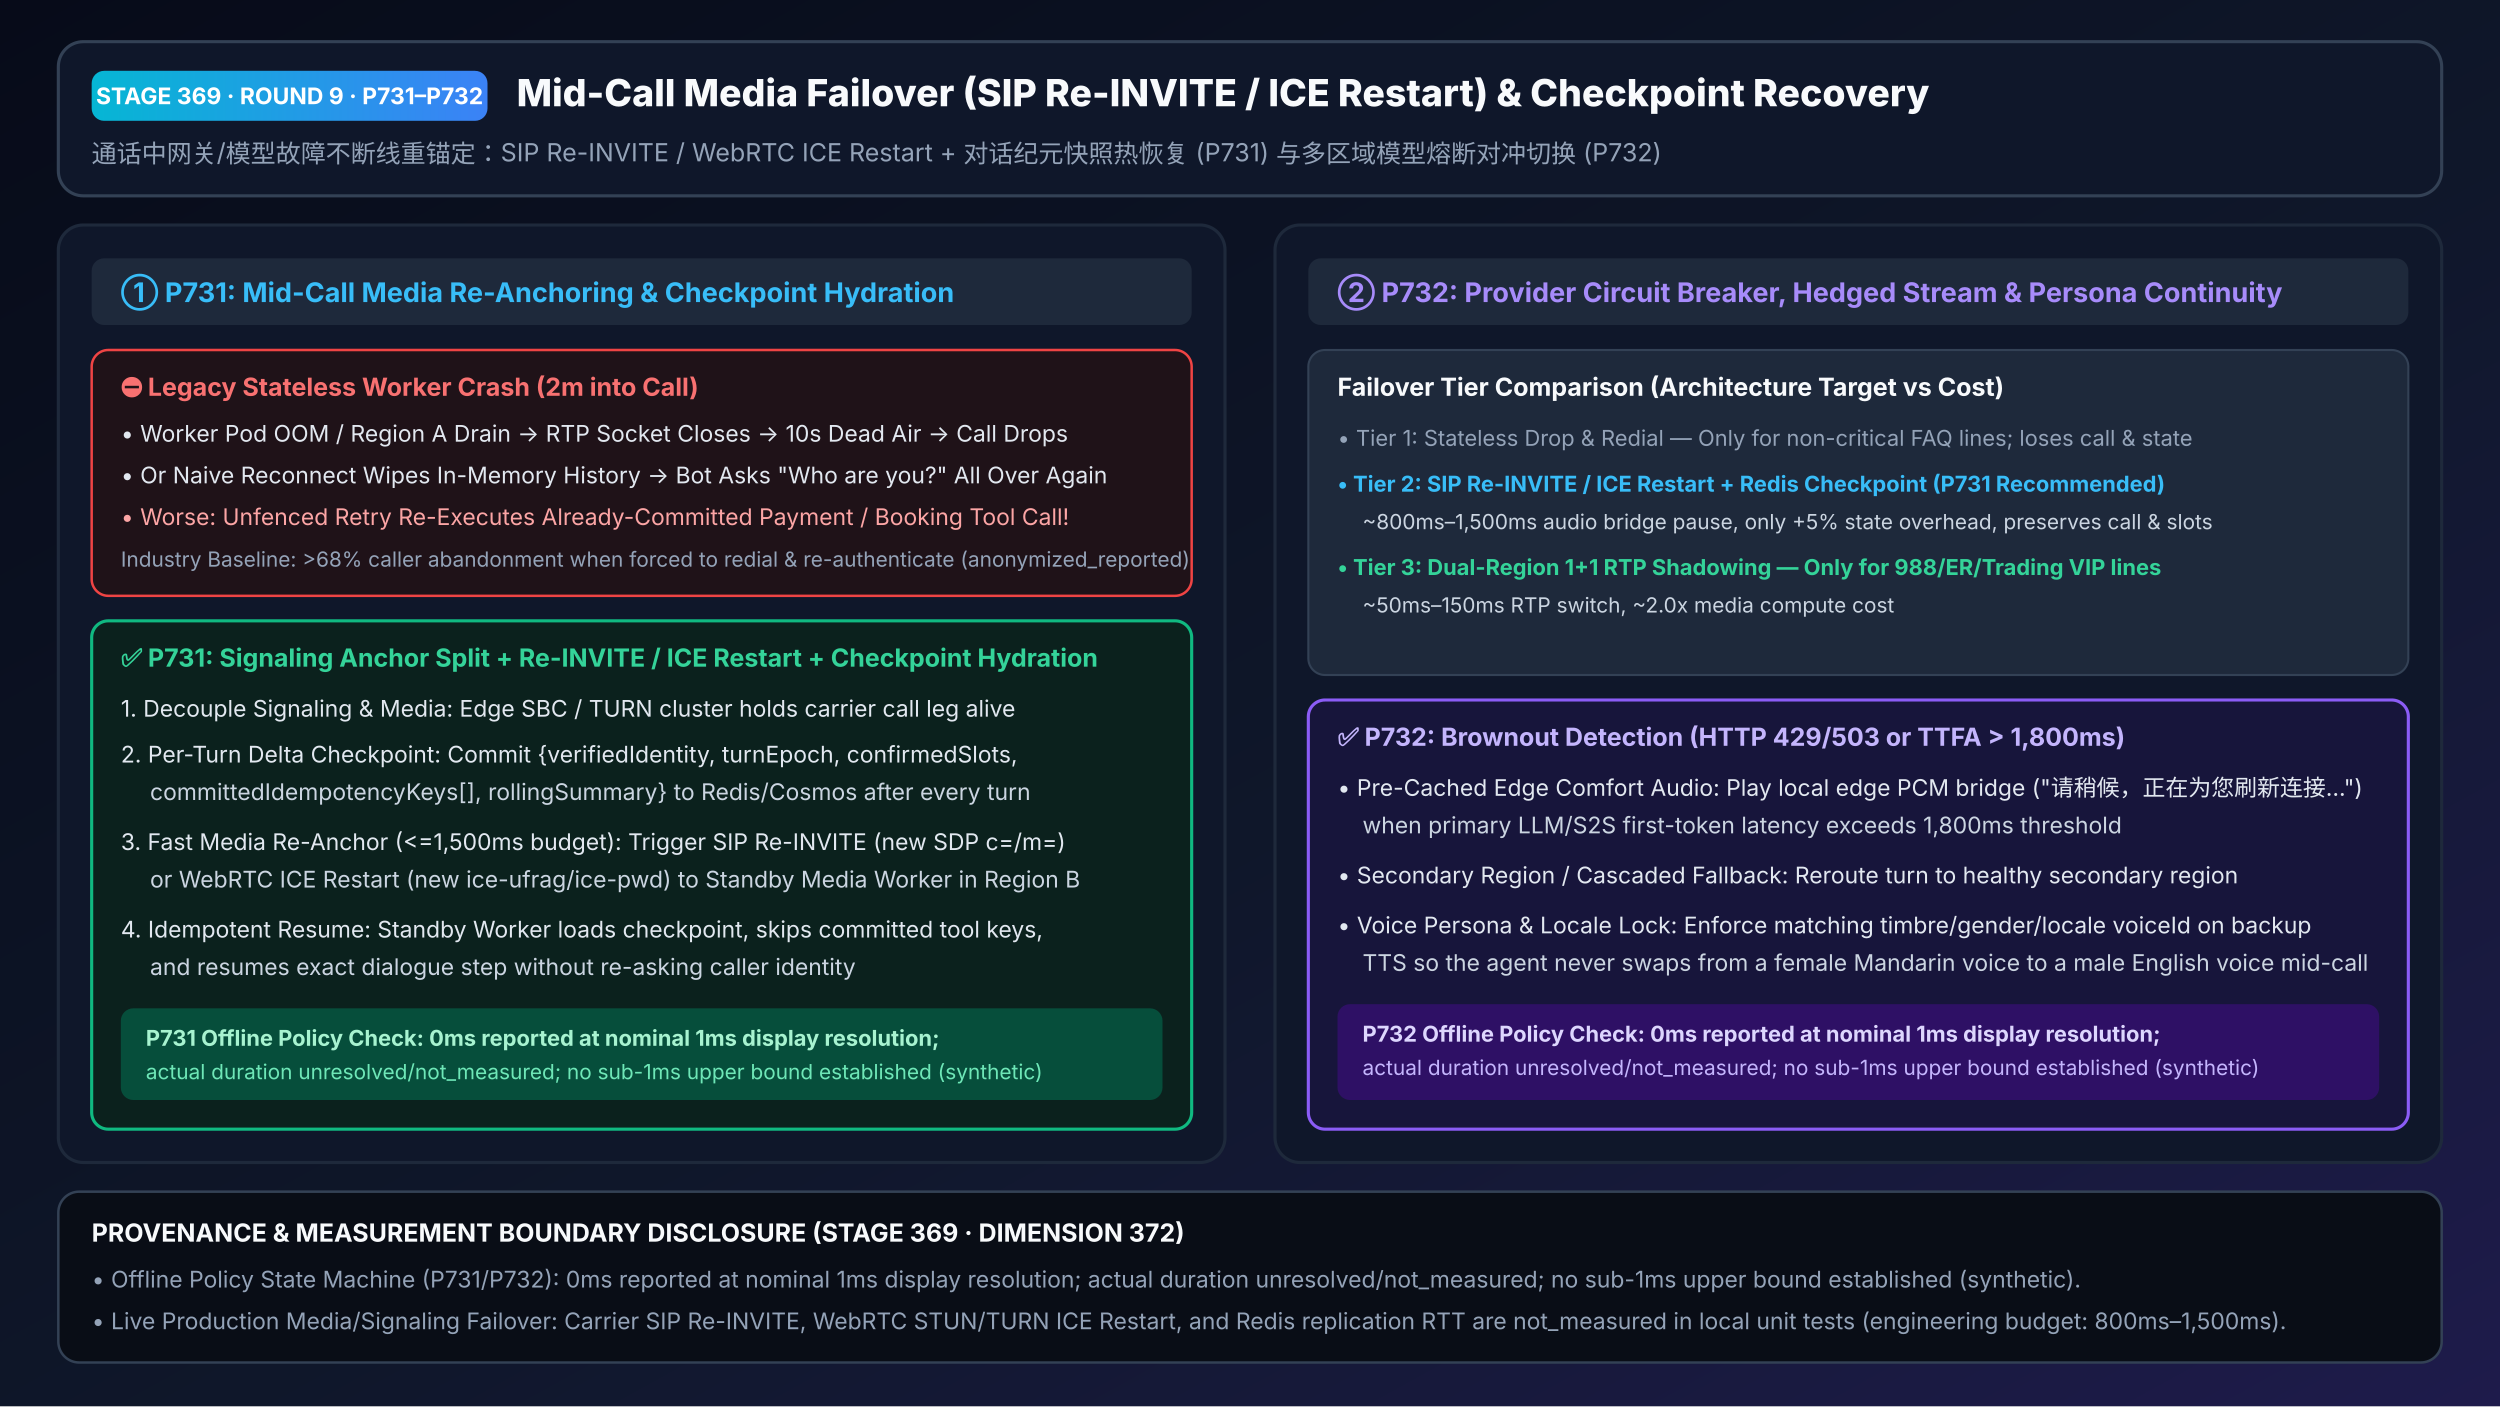
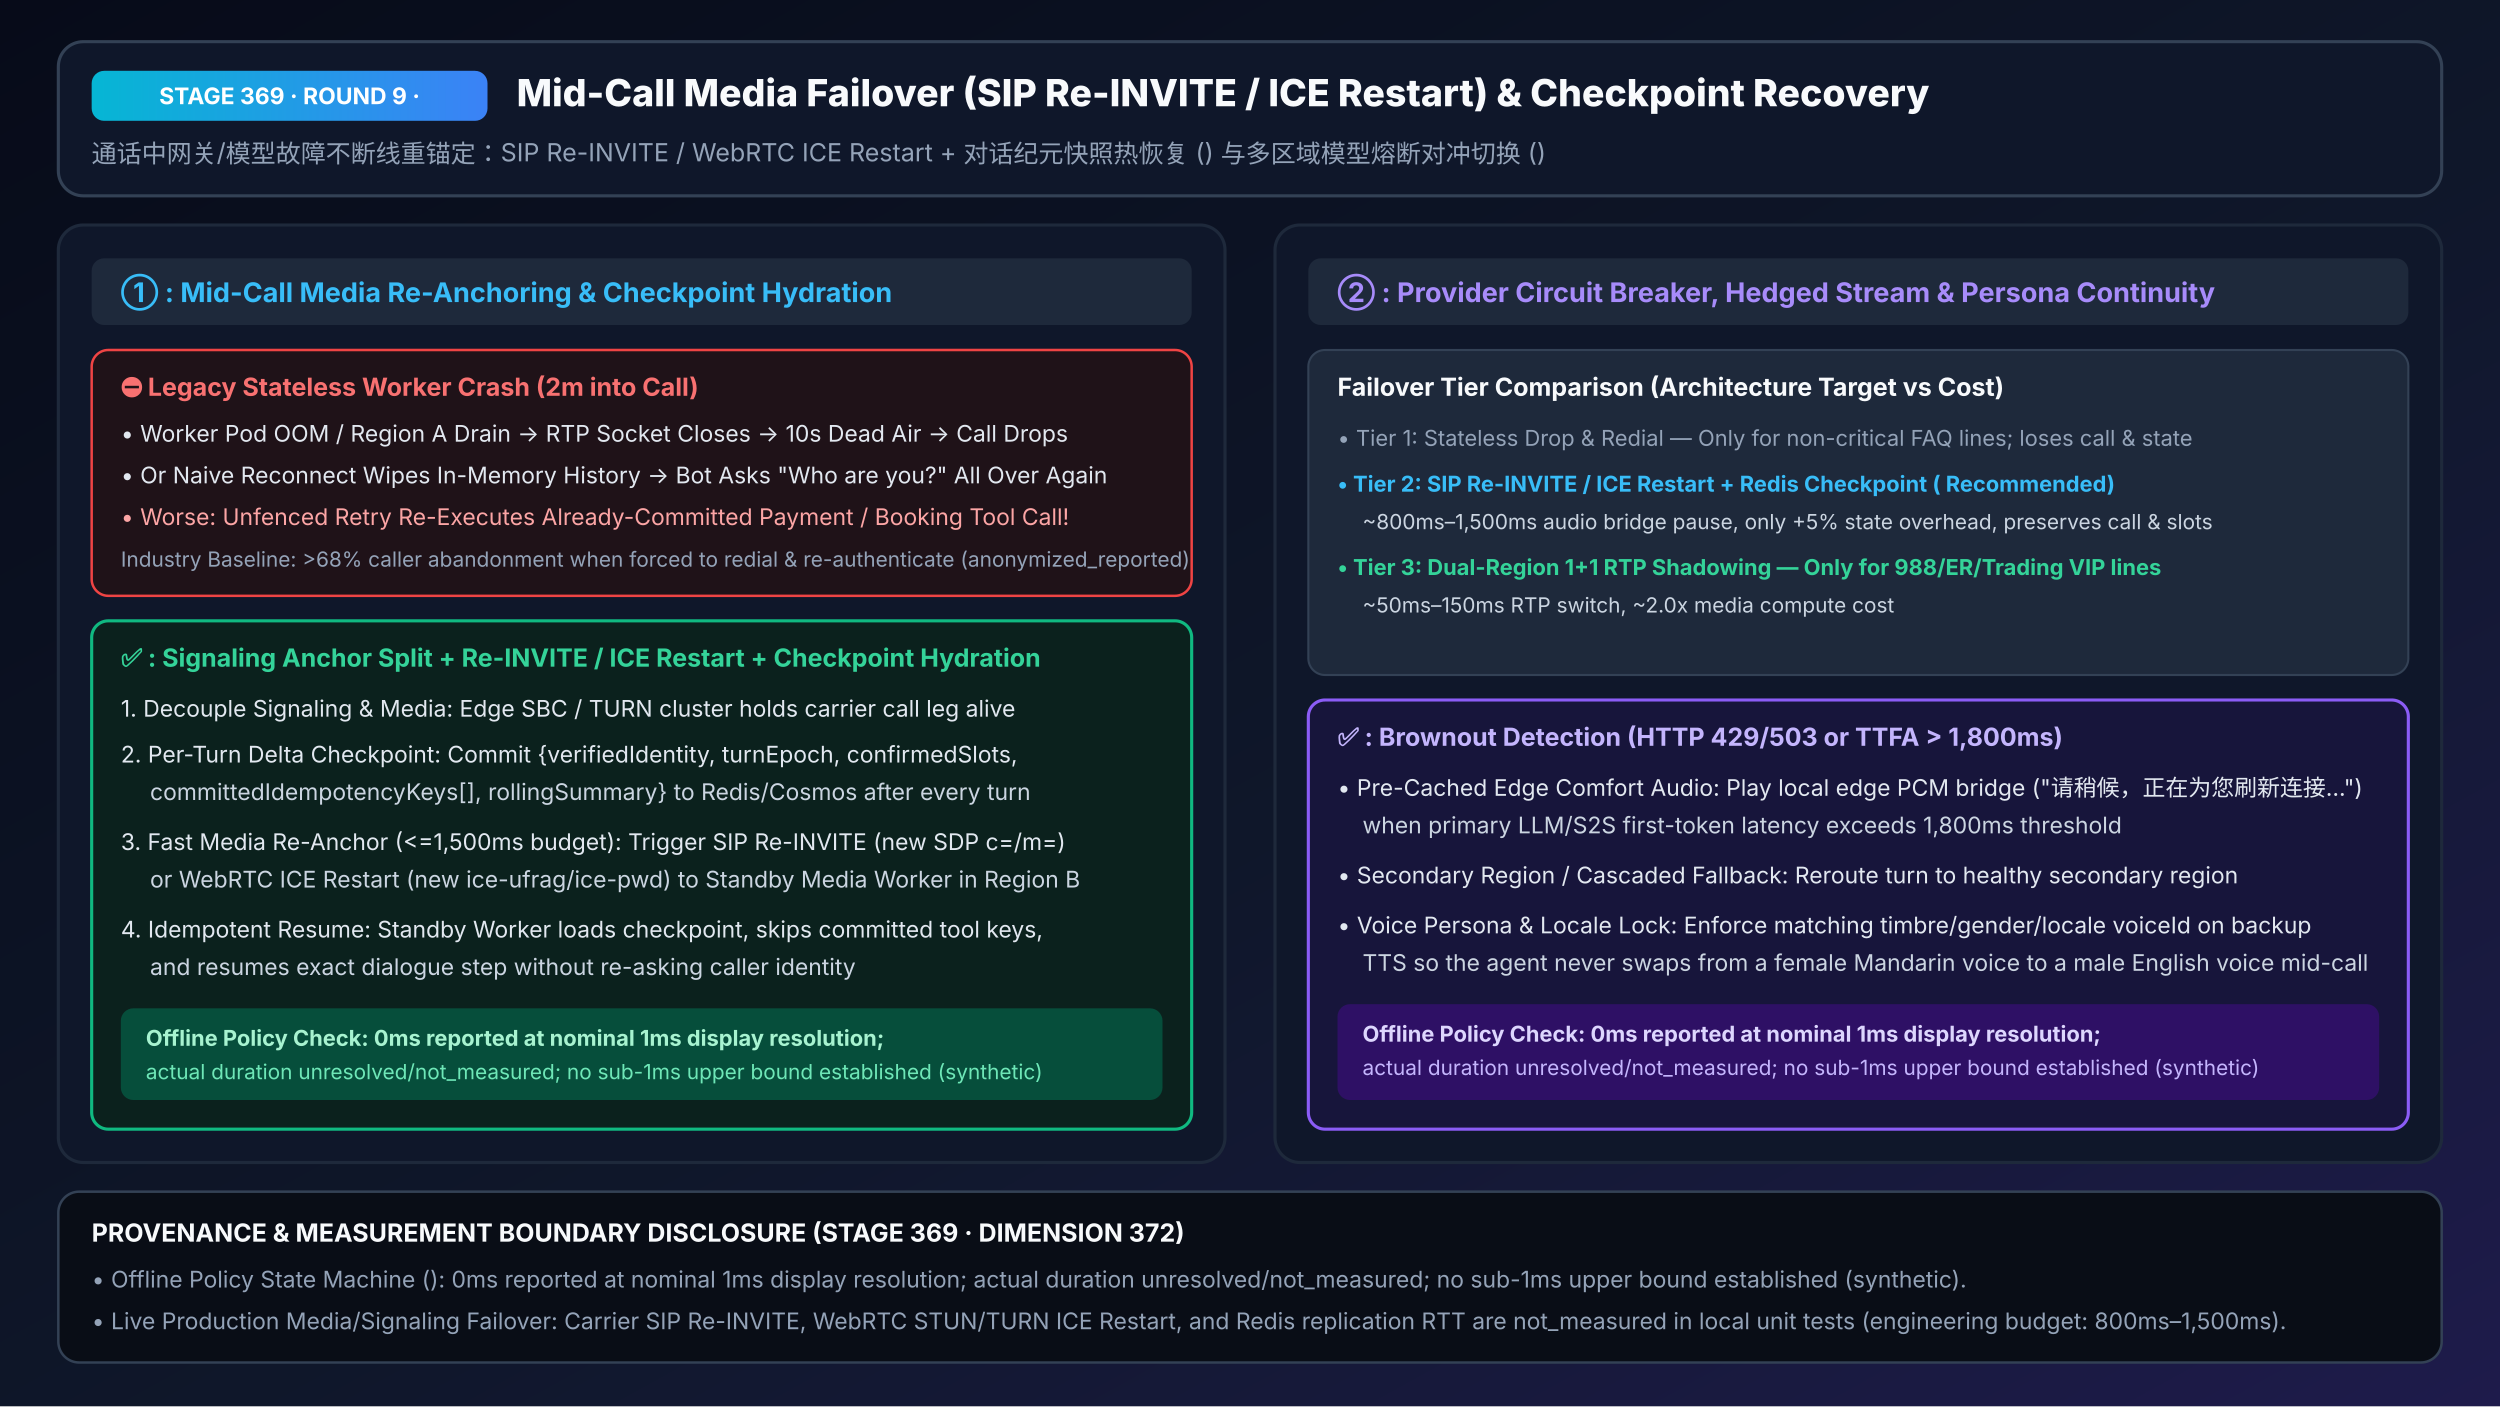
<svg xmlns="http://www.w3.org/2000/svg" viewBox="0 0 1200 675" width="1200" height="675" role="img" aria-labelledby="title desc">
  <defs>
    <linearGradient id="bgGrad" x1="0" y1="0" x2="1" y2="1">
      <stop offset="0%" stop-color="#070B19" />
      <stop offset="55%" stop-color="#0F172A" />
      <stop offset="100%" stop-color="#1E1B4B" />
    </linearGradient>
    <linearGradient id="accentCyan" x1="0" y1="0" x2="1" y2="0">
      <stop offset="0%" stop-color="#06B6D4" />
      <stop offset="100%" stop-color="#3B82F6" />
    </linearGradient>
    <linearGradient id="accentGreen" x1="0" y1="0" x2="1" y2="0">
      <stop offset="0%" stop-color="#10B981" />
      <stop offset="100%" stop-color="#059669" />
    </linearGradient>
    <linearGradient id="accentRed" x1="0" y1="0" x2="1" y2="0">
      <stop offset="0%" stop-color="#EF4444" />
      <stop offset="100%" stop-color="#DC2626" />
    </linearGradient>
  </defs>
  <rect width="1200" height="675" fill="url(#bgGrad)" />
  <rect x="28" y="20" width="1144" height="74" rx="12" fill="#0F172A" stroke="#334155" stroke-width="1.5" />
  <rect x="44" y="34" width="190" height="24" rx="6" fill="url(#accentCyan)" />
-   <text x="139" y="50" fill="#FFFFFF" font-family="system-ui, -apple-system, sans-serif" font-size="11" font-weight="700" text-anchor="middle">STAGE 369 · ROUND 9 · P731–P732</text>
+   <text x="139" y="50" fill="#FFFFFF" font-family="system-ui, -apple-system, sans-serif" font-size="11" font-weight="700" text-anchor="middle">STAGE 369 · ROUND 9 · </text>
  <text x="248" y="51" fill="#F8FAFC" font-family="system-ui, -apple-system, sans-serif" font-size="18" font-weight="800">Mid-Call Media Failover (SIP Re-INVITE / ICE Restart) &amp; Checkpoint Recovery</text>
-   <text x="44" y="78" fill="#94A3B8" font-family="system-ui, -apple-system, sans-serif" font-size="12">通话中网关/模型故障不断线重锚定：SIP Re-INVITE / WebRTC ICE Restart + 对话纪元快照热恢复 (P731) 与多区域模型熔断对冲切换 (P732)</text>
+   <text x="44" y="78" fill="#94A3B8" font-family="system-ui, -apple-system, sans-serif" font-size="12">通话中网关/模型故障不断线重锚定：SIP Re-INVITE / WebRTC ICE Restart + 对话纪元快照热恢复 () 与多区域模型熔断对冲切换 ()</text>
  <rect x="28" y="108" width="560" height="450" rx="12" fill="#0F172A" stroke="#1E293B" stroke-width="1.5" />
  <rect x="44" y="124" width="528" height="32" rx="6" fill="#1E293B" />
-   <text x="58" y="145" fill="#38BDF8" font-family="system-ui, -apple-system, sans-serif" font-size="13" font-weight="700">① P731: Mid-Call Media Re-Anchoring &amp; Checkpoint Hydration</text>
+   <text x="58" y="145" fill="#38BDF8" font-family="system-ui, -apple-system, sans-serif" font-size="13" font-weight="700">① : Mid-Call Media Re-Anchoring &amp; Checkpoint Hydration</text>
  <rect x="44" y="168" width="528" height="118" rx="8" fill="#1F1218" stroke="#EF4444" stroke-width="1.2" />
  <text x="58" y="190" fill="#F87171" font-family="system-ui, -apple-system, sans-serif" font-size="12" font-weight="700">⛔ Legacy Stateless Worker Crash (2m into Call)</text>
  <text x="58" y="212" fill="#E2E8F0" font-family="system-ui, -apple-system, sans-serif" font-size="11">• Worker Pod OOM / Region A Drain -&gt; RTP Socket Closes -&gt; 10s Dead Air -&gt; Call Drops</text>
  <text x="58" y="232" fill="#E2E8F0" font-family="system-ui, -apple-system, sans-serif" font-size="11">• Or Naive Reconnect Wipes In-Memory History -&gt; Bot Asks "Who are you?" All Over Again</text>
  <text x="58" y="252" fill="#FCA5A5" font-family="system-ui, -apple-system, sans-serif" font-size="11">• Worse: Unfenced Retry Re-Executes Already-Committed Payment / Booking Tool Call!</text>
  <text x="58" y="272" fill="#94A3B8" font-family="system-ui, -apple-system, sans-serif" font-size="10">Industry Baseline: &gt;68% caller abandonment when forced to redial &amp; re-authenticate (anonymized_reported)</text>
  <rect x="44" y="298" width="528" height="244" rx="8" fill="#0B211D" stroke="#10B981" stroke-width="1.5" />
-   <text x="58" y="320" fill="#34D399" font-family="system-ui, -apple-system, sans-serif" font-size="12" font-weight="700">✅ P731: Signaling Anchor Split + Re-INVITE / ICE Restart + Checkpoint Hydration</text>
+   <text x="58" y="320" fill="#34D399" font-family="system-ui, -apple-system, sans-serif" font-size="12" font-weight="700">✅ : Signaling Anchor Split + Re-INVITE / ICE Restart + Checkpoint Hydration</text>
  <text x="58" y="344" fill="#E2E8F0" font-family="system-ui, -apple-system, sans-serif" font-size="11">1. Decouple Signaling &amp; Media: Edge SBC / TURN cluster holds carrier call leg alive</text>
  <text x="58" y="366" fill="#E2E8F0" font-family="system-ui, -apple-system, sans-serif" font-size="11">2. Per-Turn Delta Checkpoint: Commit {verifiedIdentity, turnEpoch, confirmedSlots,</text>
  <text x="72" y="384" fill="#CBD5E1" font-family="system-ui, -apple-system, sans-serif" font-size="11">committedIdempotencyKeys[], rollingSummary} to Redis/Cosmos after every turn</text>
  <text x="58" y="408" fill="#E2E8F0" font-family="system-ui, -apple-system, sans-serif" font-size="11">3. Fast Media Re-Anchor (&lt;=1,500ms budget): Trigger SIP Re-INVITE (new SDP c=/m=)</text>
  <text x="72" y="426" fill="#CBD5E1" font-family="system-ui, -apple-system, sans-serif" font-size="11">or WebRTC ICE Restart (new ice-ufrag/ice-pwd) to Standby Media Worker in Region B</text>
  <text x="58" y="450" fill="#E2E8F0" font-family="system-ui, -apple-system, sans-serif" font-size="11">4. Idempotent Resume: Standby Worker loads checkpoint, skips committed tool keys,</text>
  <text x="72" y="468" fill="#CBD5E1" font-family="system-ui, -apple-system, sans-serif" font-size="11">and resumes exact dialogue step without re-asking caller identity</text>
  <rect x="58" y="484" width="500" height="44" rx="6" fill="#064E3B" />
-   <text x="70" y="502" fill="#A7F3D0" font-family="system-ui, -apple-system, sans-serif" font-size="10.5" font-weight="700">P731 Offline Policy Check: 0ms reported at nominal 1ms display resolution;</text>
+   <text x="70" y="502" fill="#A7F3D0" font-family="system-ui, -apple-system, sans-serif" font-size="10.5" font-weight="700"> Offline Policy Check: 0ms reported at nominal 1ms display resolution;</text>
  <text x="70" y="518" fill="#6EE7B7" font-family="system-ui, -apple-system, sans-serif" font-size="10">actual duration unresolved/not_measured; no sub-1ms upper bound established (synthetic)</text>
  <rect x="612" y="108" width="560" height="450" rx="12" fill="#0F172A" stroke="#1E293B" stroke-width="1.5" />
  <rect x="628" y="124" width="528" height="32" rx="6" fill="#1E293B" />
-   <text x="642" y="145" fill="#A78BFA" font-family="system-ui, -apple-system, sans-serif" font-size="13" font-weight="700">② P732: Provider Circuit Breaker, Hedged Stream &amp; Persona Continuity</text>
+   <text x="642" y="145" fill="#A78BFA" font-family="system-ui, -apple-system, sans-serif" font-size="13" font-weight="700">② : Provider Circuit Breaker, Hedged Stream &amp; Persona Continuity</text>
  <rect x="628" y="168" width="528" height="156" rx="8" fill="#1E293B" stroke="#334155" stroke-width="1" />
  <text x="642" y="190" fill="#F8FAFC" font-family="system-ui, -apple-system, sans-serif" font-size="12" font-weight="700">Failover Tier Comparison (Architecture Target vs Cost)</text>
  <text x="642" y="214" fill="#94A3B8" font-family="system-ui, -apple-system, sans-serif" font-size="10.5">• Tier 1: Stateless Drop &amp; Redial — Only for non-critical FAQ lines; loses call &amp; state</text>
-   <text x="642" y="236" fill="#38BDF8" font-family="system-ui, -apple-system, sans-serif" font-size="10.5" font-weight="700">• Tier 2: SIP Re-INVITE / ICE Restart + Redis Checkpoint (P731 Recommended)</text>
+   <text x="642" y="236" fill="#38BDF8" font-family="system-ui, -apple-system, sans-serif" font-size="10.5" font-weight="700">• Tier 2: SIP Re-INVITE / ICE Restart + Redis Checkpoint ( Recommended)</text>
  <text x="654" y="254" fill="#CBD5E1" font-family="system-ui, -apple-system, sans-serif" font-size="10">~800ms–1,500ms audio bridge pause, only +5% state overhead, preserves call &amp; slots</text>
  <text x="642" y="276" fill="#34D399" font-family="system-ui, -apple-system, sans-serif" font-size="10.5" font-weight="700">• Tier 3: Dual-Region 1+1 RTP Shadowing — Only for 988/ER/Trading VIP lines</text>
  <text x="654" y="294" fill="#CBD5E1" font-family="system-ui, -apple-system, sans-serif" font-size="10">~50ms–150ms RTP switch, ~2.0x media compute cost</text>
  <rect x="628" y="336" width="528" height="206" rx="8" fill="#17153B" stroke="#8B5CF6" stroke-width="1.5" />
-   <text x="642" y="358" fill="#C4B5FD" font-family="system-ui, -apple-system, sans-serif" font-size="12" font-weight="700">✅ P732: Brownout Detection (HTTP 429/503 or TTFA &gt; 1,800ms)</text>
+   <text x="642" y="358" fill="#C4B5FD" font-family="system-ui, -apple-system, sans-serif" font-size="12" font-weight="700">✅ : Brownout Detection (HTTP 429/503 or TTFA &gt; 1,800ms)</text>
  <text x="642" y="382" fill="#E2E8F0" font-family="system-ui, -apple-system, sans-serif" font-size="11">• Pre-Cached Edge Comfort Audio: Play local edge PCM bridge ("请稍候，正在为您刷新连接...")</text>
  <text x="654" y="400" fill="#CBD5E1" font-family="system-ui, -apple-system, sans-serif" font-size="11">when primary LLM/S2S first-token latency exceeds 1,800ms threshold</text>
  <text x="642" y="424" fill="#E2E8F0" font-family="system-ui, -apple-system, sans-serif" font-size="11">• Secondary Region / Cascaded Fallback: Reroute turn to healthy secondary region</text>
  <text x="642" y="448" fill="#E2E8F0" font-family="system-ui, -apple-system, sans-serif" font-size="11">• Voice Persona &amp; Locale Lock: Enforce matching timbre/gender/locale voiceId on backup</text>
  <text x="654" y="466" fill="#CBD5E1" font-family="system-ui, -apple-system, sans-serif" font-size="11">TTS so the agent never swaps from a female Mandarin voice to a male English voice mid-call</text>
  <rect x="642" y="482" width="500" height="46" rx="6" fill="#2E1065" />
-   <text x="654" y="500" fill="#DDD6FE" font-family="system-ui, -apple-system, sans-serif" font-size="10.5" font-weight="700">P732 Offline Policy Check: 0ms reported at nominal 1ms display resolution;</text>
+   <text x="654" y="500" fill="#DDD6FE" font-family="system-ui, -apple-system, sans-serif" font-size="10.5" font-weight="700"> Offline Policy Check: 0ms reported at nominal 1ms display resolution;</text>
  <text x="654" y="516" fill="#C4B5FD" font-family="system-ui, -apple-system, sans-serif" font-size="10">actual duration unresolved/not_measured; no sub-1ms upper bound established (synthetic)</text>
  <rect x="28" y="572" width="1144" height="82" rx="10" fill="#090D16" stroke="#334155" stroke-width="1.2" />
  <text x="44" y="596" fill="#F8FAFC" font-family="system-ui, -apple-system, sans-serif" font-size="12" font-weight="700">PROVENANCE &amp; MEASUREMENT BOUNDARY DISCLOSURE (STAGE 369 · DIMENSION 372)</text>
-   <text x="44" y="618" fill="#94A3B8" font-family="system-ui, -apple-system, sans-serif" font-size="11">• Offline Policy State Machine (P731/P732): 0ms reported at nominal 1ms display resolution; actual duration unresolved/not_measured; no sub-1ms upper bound established (synthetic).</text>
+   <text x="44" y="618" fill="#94A3B8" font-family="system-ui, -apple-system, sans-serif" font-size="11">• Offline Policy State Machine (): 0ms reported at nominal 1ms display resolution; actual duration unresolved/not_measured; no sub-1ms upper bound established (synthetic).</text>
  <text x="44" y="638" fill="#94A3B8" font-family="system-ui, -apple-system, sans-serif" font-size="11">• Live Production Media/Signaling Failover: Carrier SIP Re-INVITE, WebRTC STUN/TURN ICE Restart, and Redis replication RTT are not_measured in local unit tests (engineering budget: 800ms–1,500ms).</text>
</svg>
